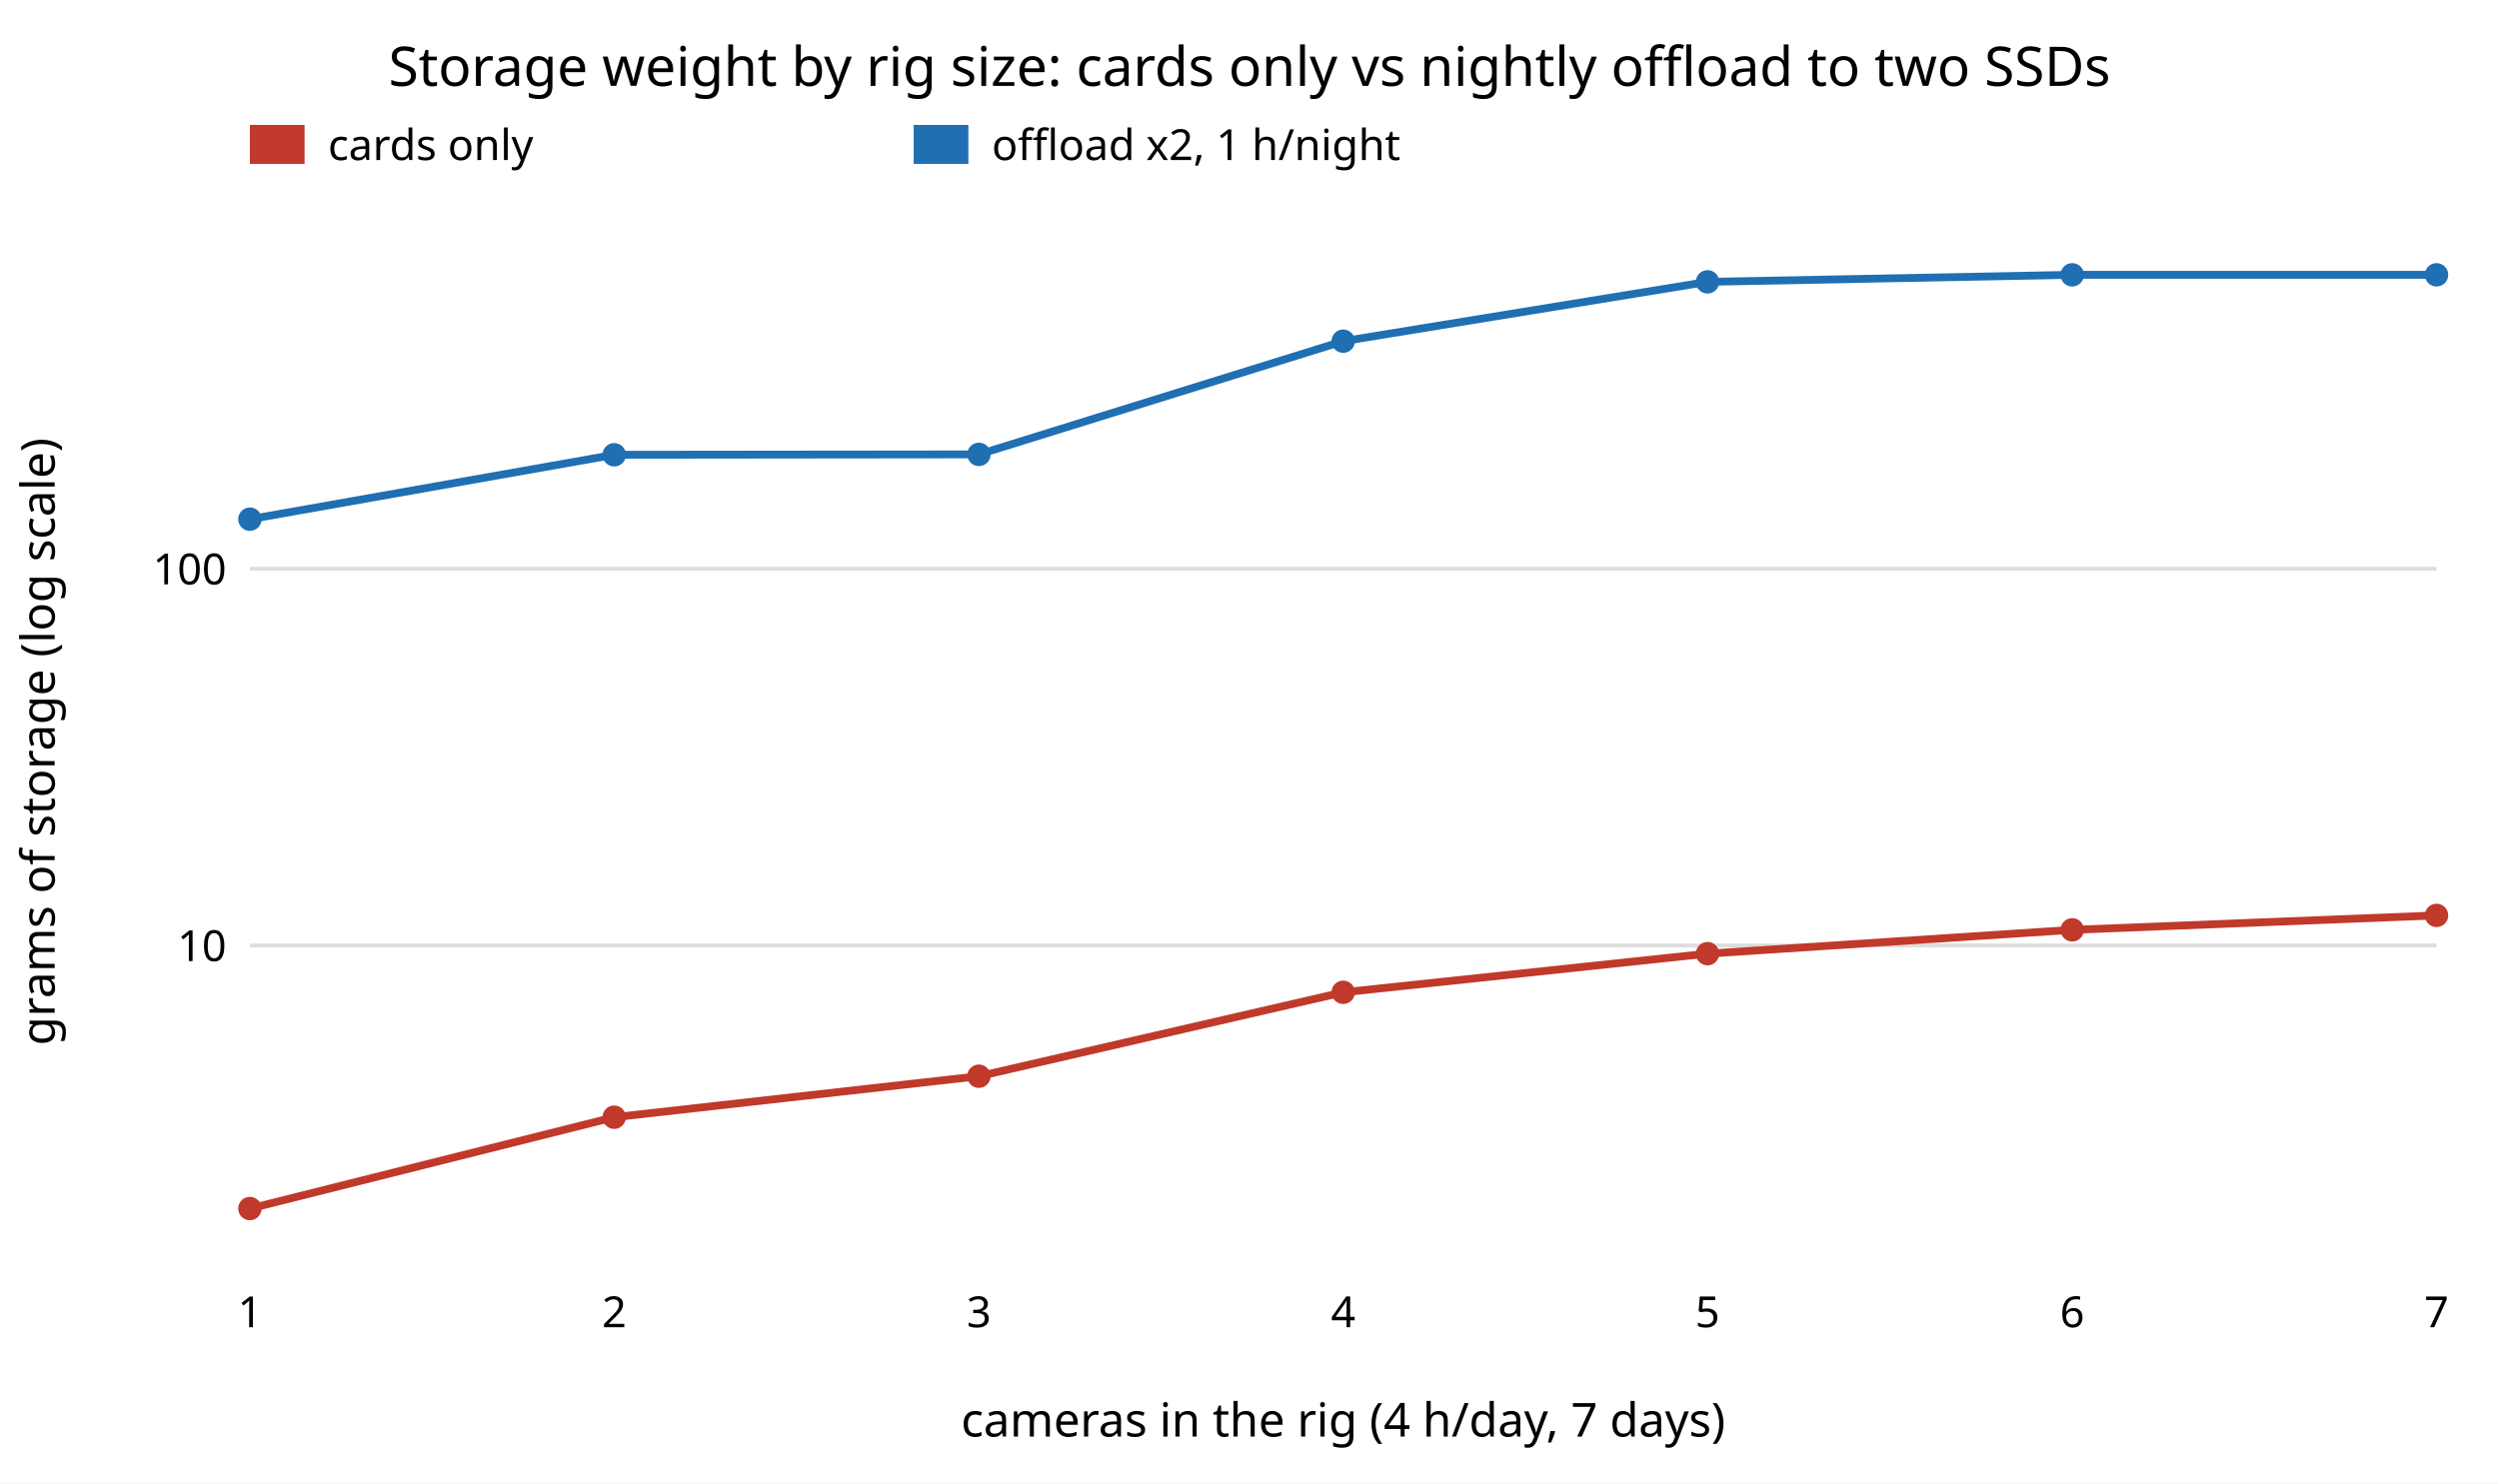
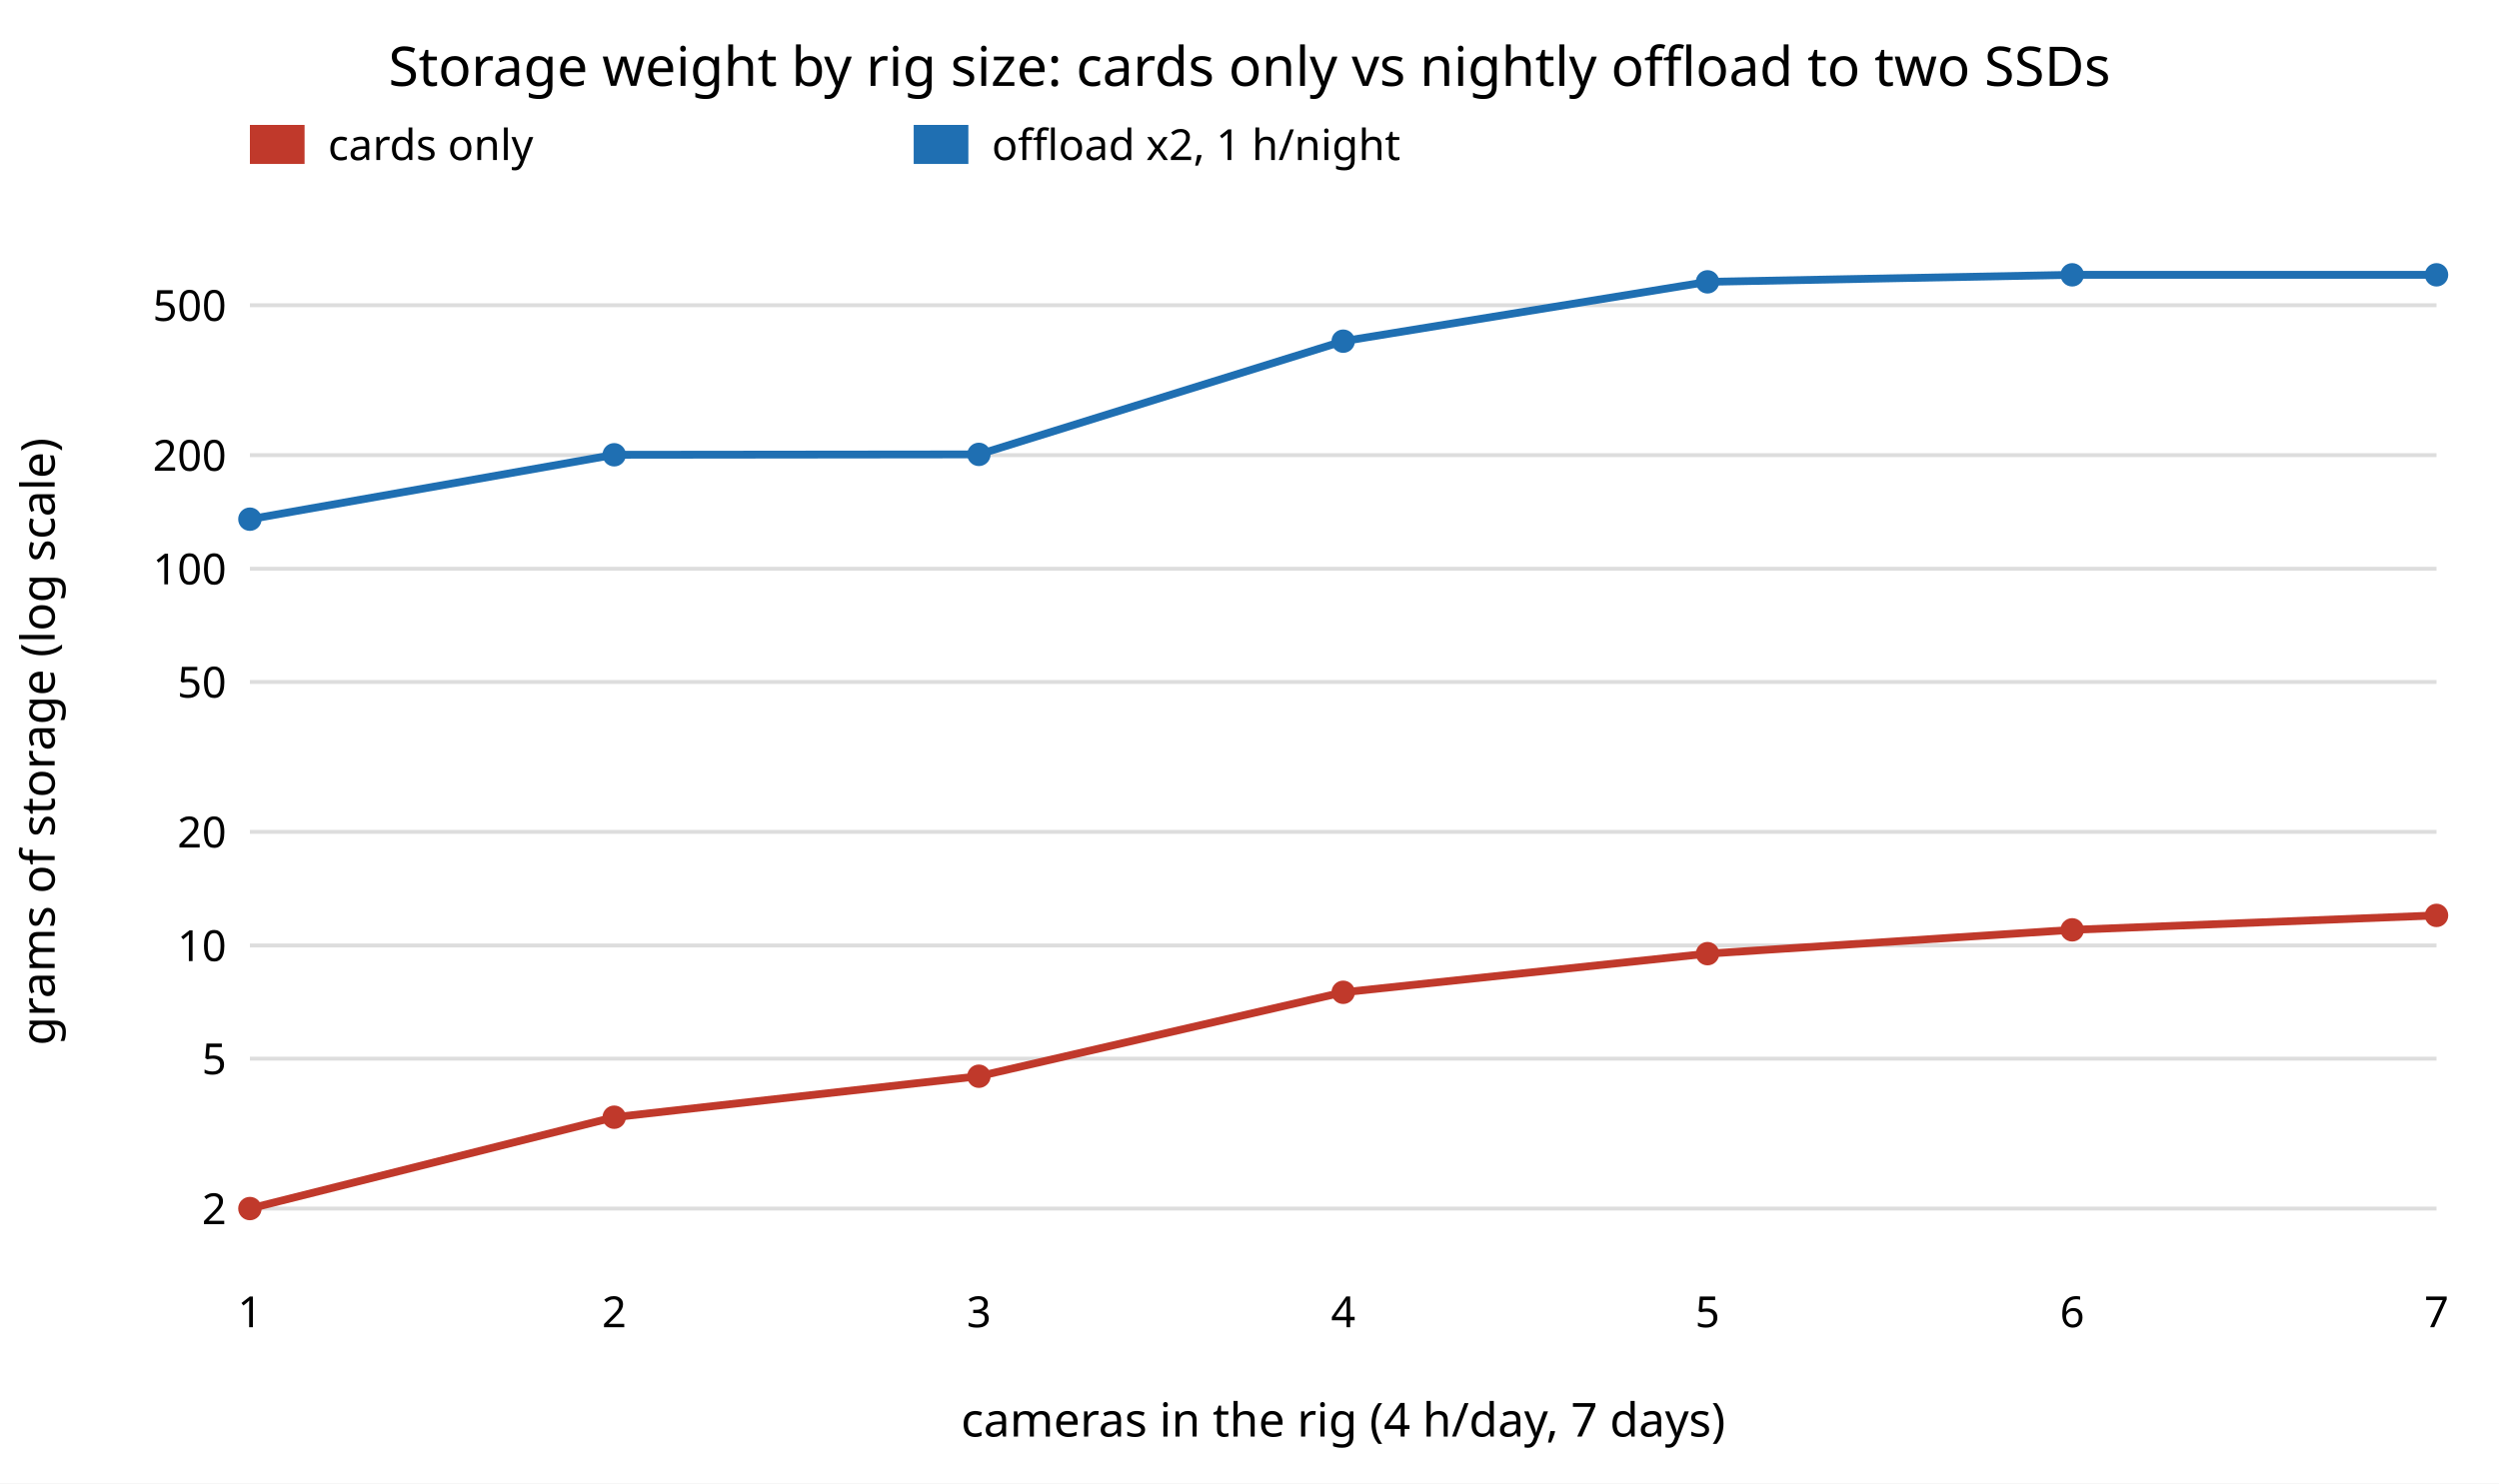
<svg xmlns="http://www.w3.org/2000/svg" viewBox="0 0 640 380" role="img" aria-label="Line plot of grams of storage carried against number of cameras, for cards only (one copy) and for nightly offload to two SSD copies within one evening hour; the offload plan is heavier and stops being feasible beyond seven cameras (one reader per card, at most eight readers)">
  <rect width="640" height="380" fill="#fff" />
  <text x="320.0" y="22" text-anchor="middle" font-family="sans-serif" font-size="14">Storage weight by rig size: cards only vs nightly offload to two SSDs</text>
+   <line x1="64" x2="624" y1="309.6" y2="309.6" stroke="#ddd" />
+   <text x="58" y="313.6" text-anchor="end" font-family="sans-serif" font-size="11">2</text>
+   <line x1="64" x2="624" y1="271.2" y2="271.2" stroke="#ddd" />
+   <text x="58" y="275.2" text-anchor="end" font-family="sans-serif" font-size="11">5</text>
  <line x1="64" x2="624" y1="242.2" y2="242.2" stroke="#ddd" />
  <text x="58" y="246.2" text-anchor="end" font-family="sans-serif" font-size="11">10</text>
+   <line x1="64" x2="624" y1="213.1" y2="213.1" stroke="#ddd" />
+   <text x="58" y="217.1" text-anchor="end" font-family="sans-serif" font-size="11">20</text>
+   <line x1="64" x2="624" y1="174.7" y2="174.7" stroke="#ddd" />
+   <text x="58" y="178.7" text-anchor="end" font-family="sans-serif" font-size="11">50</text>
  <line x1="64" x2="624" y1="145.7" y2="145.7" stroke="#ddd" />
  <text x="58" y="149.7" text-anchor="end" font-family="sans-serif" font-size="11">100</text>
+   <line x1="64" x2="624" y1="116.6" y2="116.6" stroke="#ddd" />
+   <text x="58" y="120.6" text-anchor="end" font-family="sans-serif" font-size="11">200</text>
+   <line x1="64" x2="624" y1="78.2" y2="78.2" stroke="#ddd" />
+   <text x="58" y="82.2" text-anchor="end" font-family="sans-serif" font-size="11">500</text>
  <text x="64.0" y="340" text-anchor="middle" font-family="sans-serif" font-size="11">1</text>
  <text x="157.3" y="340" text-anchor="middle" font-family="sans-serif" font-size="11">2</text>
  <text x="250.7" y="340" text-anchor="middle" font-family="sans-serif" font-size="11">3</text>
  <text x="344.0" y="340" text-anchor="middle" font-family="sans-serif" font-size="11">4</text>
  <text x="437.3" y="340" text-anchor="middle" font-family="sans-serif" font-size="11">5</text>
  <text x="530.7" y="340" text-anchor="middle" font-family="sans-serif" font-size="11">6</text>
  <text x="624.0" y="340" text-anchor="middle" font-family="sans-serif" font-size="11">7</text>
  <text x="344.0" y="368" text-anchor="middle" font-family="sans-serif" font-size="12">cameras in the rig (4 h/day, 7 days)</text>
  <text x="14" y="190.0" text-anchor="middle" font-family="sans-serif" font-size="12" transform="rotate(-90 14 190.0)">grams of storage (log scale)</text>
  <polyline points="64.0,309.6 157.3,286.2 250.7,275.7 344.0,254.2 437.3,244.3 530.7,238.2 624.0,234.5" fill="none" stroke="#c0392b" stroke-width="2" />
  <circle cx="64.0" cy="309.6" r="3" fill="#c0392b" />
  <circle cx="157.3" cy="286.2" r="3" fill="#c0392b" />
  <circle cx="250.7" cy="275.7" r="3" fill="#c0392b" />
  <circle cx="344.0" cy="254.2" r="3" fill="#c0392b" />
  <circle cx="437.3" cy="244.3" r="3" fill="#c0392b" />
  <circle cx="530.7" cy="238.2" r="3" fill="#c0392b" />
  <circle cx="624.0" cy="234.5" r="3" fill="#c0392b" />
  <rect x="64" y="32" width="14" height="10" fill="#c0392b" />
  <text x="84" y="41" font-family="sans-serif" font-size="11">cards only</text>
  <polyline points="64.0,133.0 157.3,116.5 250.7,116.4 344.0,87.4 437.3,72.2 530.7,70.4 624.0,70.4" fill="none" stroke="#1f6fb2" stroke-width="2" />
  <circle cx="64.0" cy="133.0" r="3" fill="#1f6fb2" />
  <circle cx="157.3" cy="116.5" r="3" fill="#1f6fb2" />
  <circle cx="250.7" cy="116.4" r="3" fill="#1f6fb2" />
  <circle cx="344.0" cy="87.4" r="3" fill="#1f6fb2" />
  <circle cx="437.3" cy="72.2" r="3" fill="#1f6fb2" />
  <circle cx="530.7" cy="70.4" r="3" fill="#1f6fb2" />
  <circle cx="624.0" cy="70.4" r="3" fill="#1f6fb2" />
  <rect x="234" y="32" width="14" height="10" fill="#1f6fb2" />
  <text x="254" y="41" font-family="sans-serif" font-size="11">offload x2, 1 h/night</text>
</svg>
